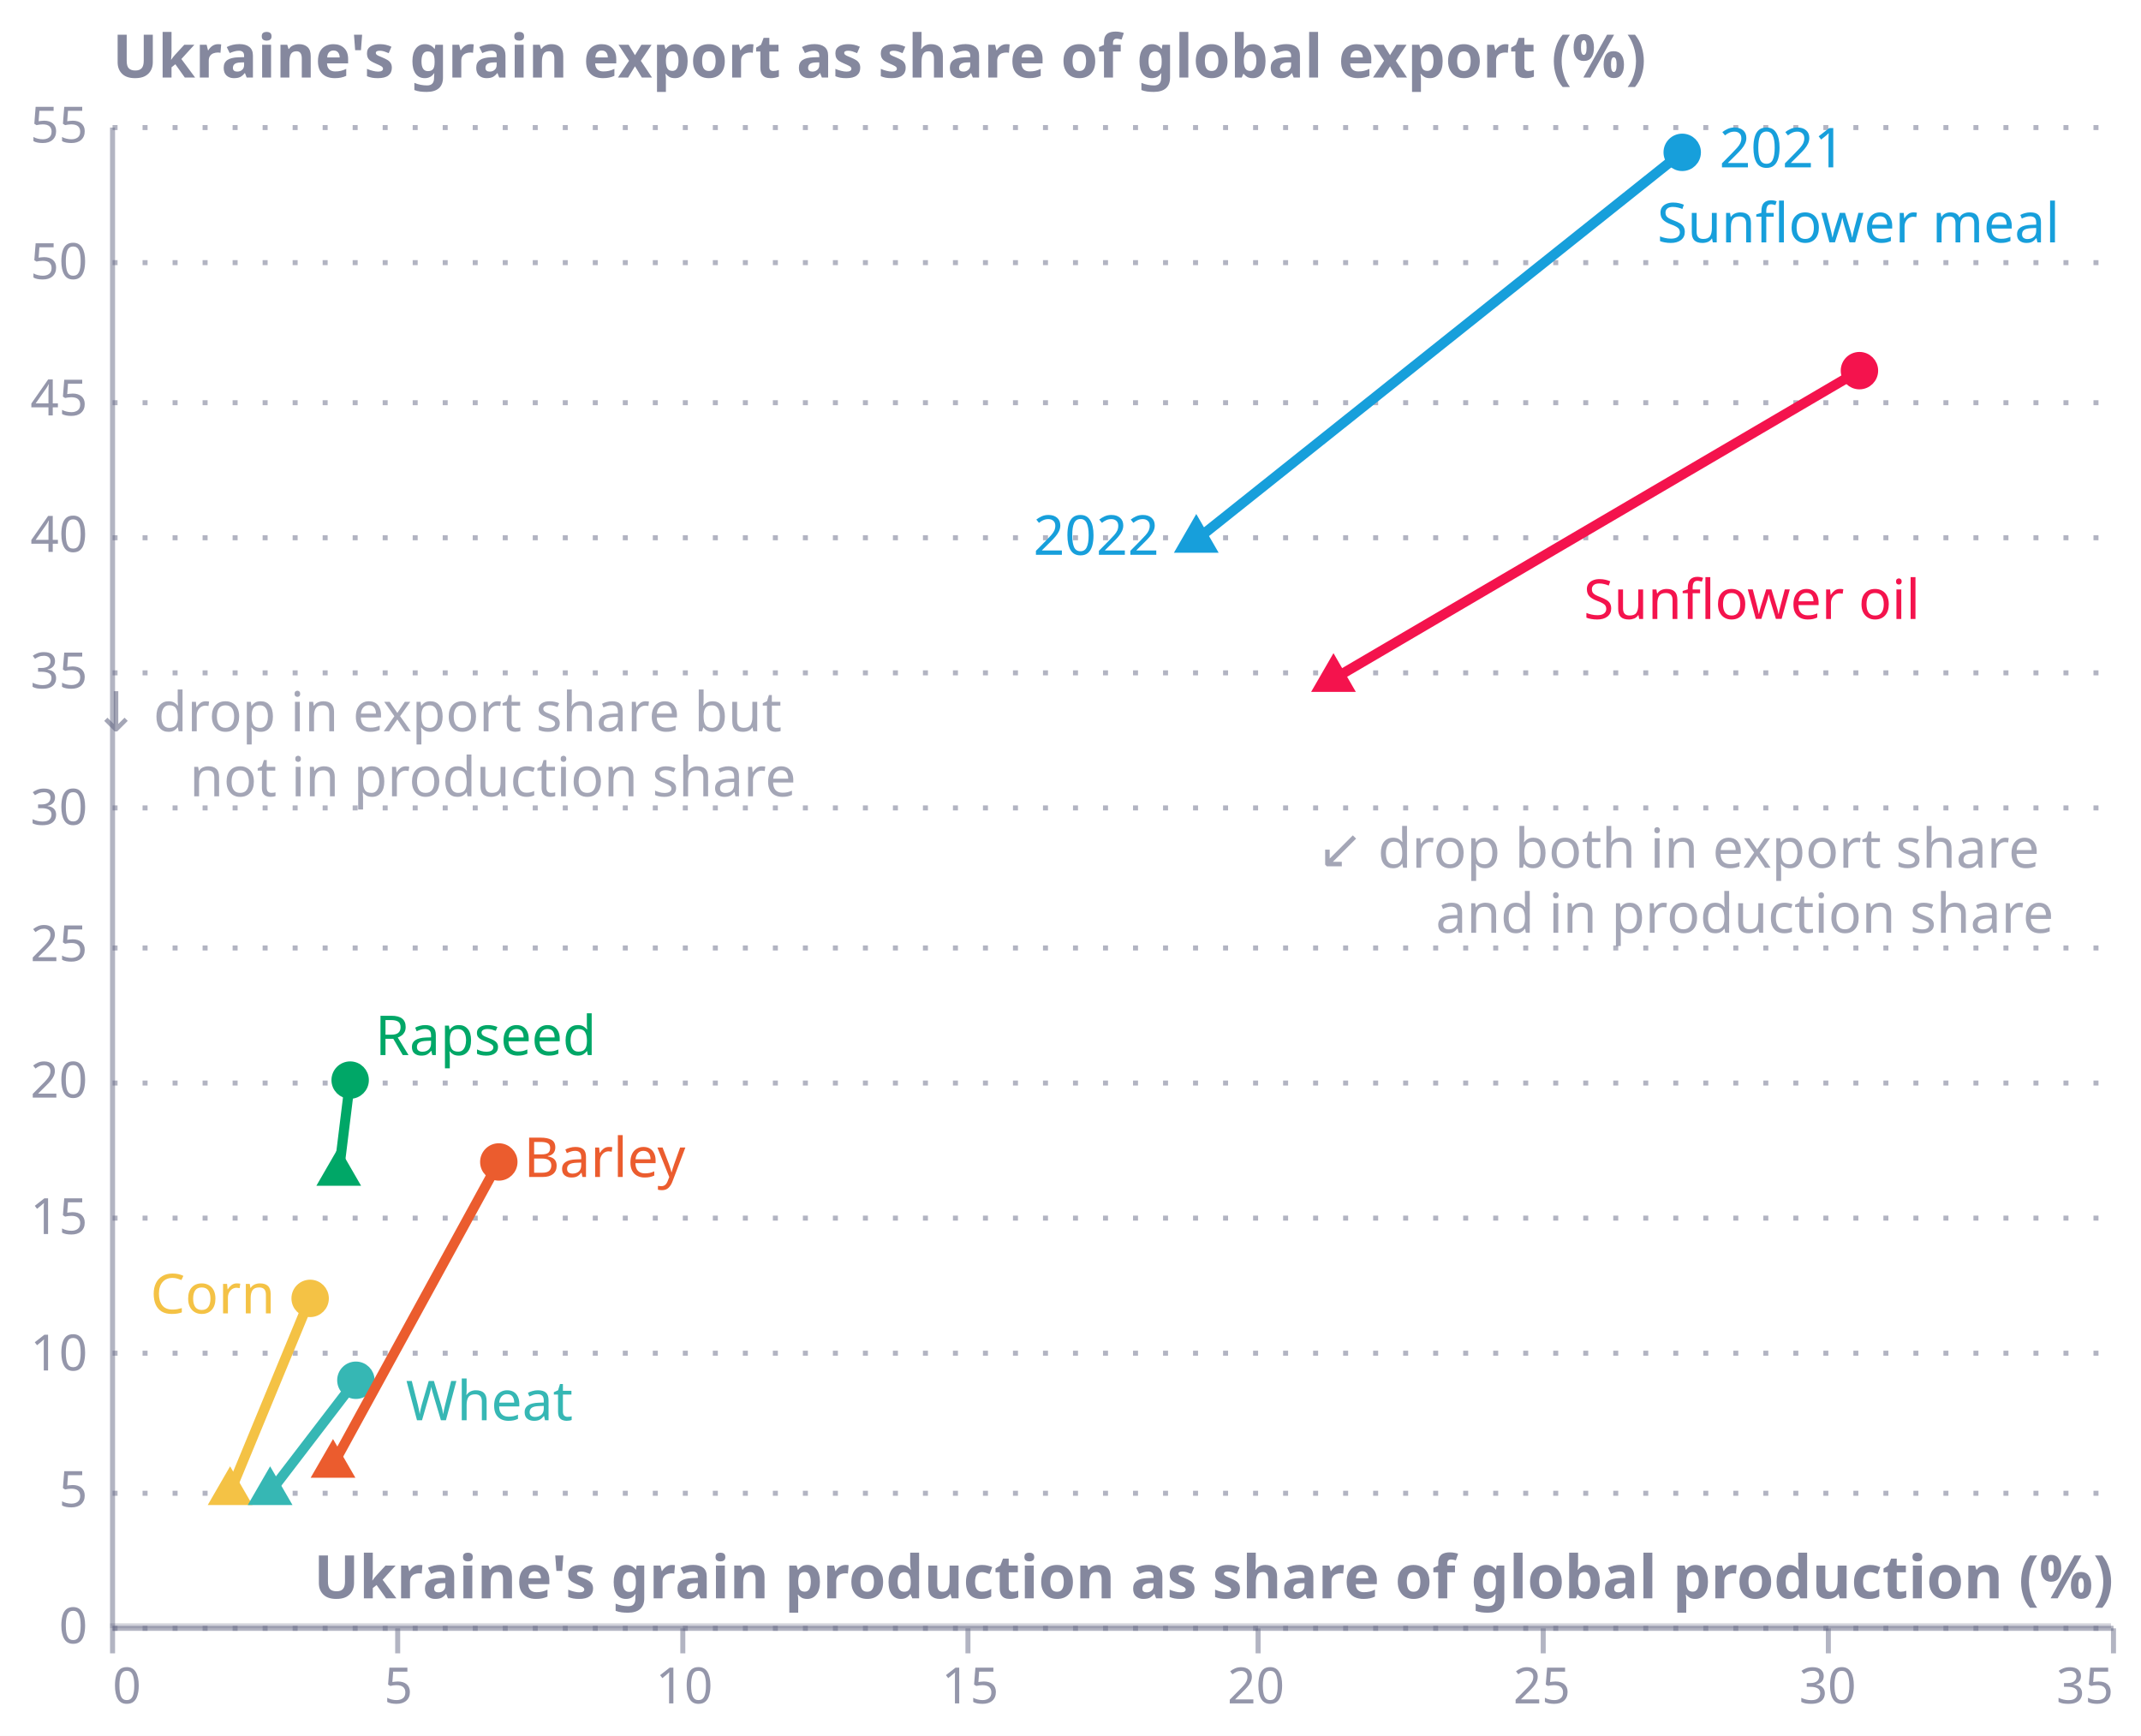
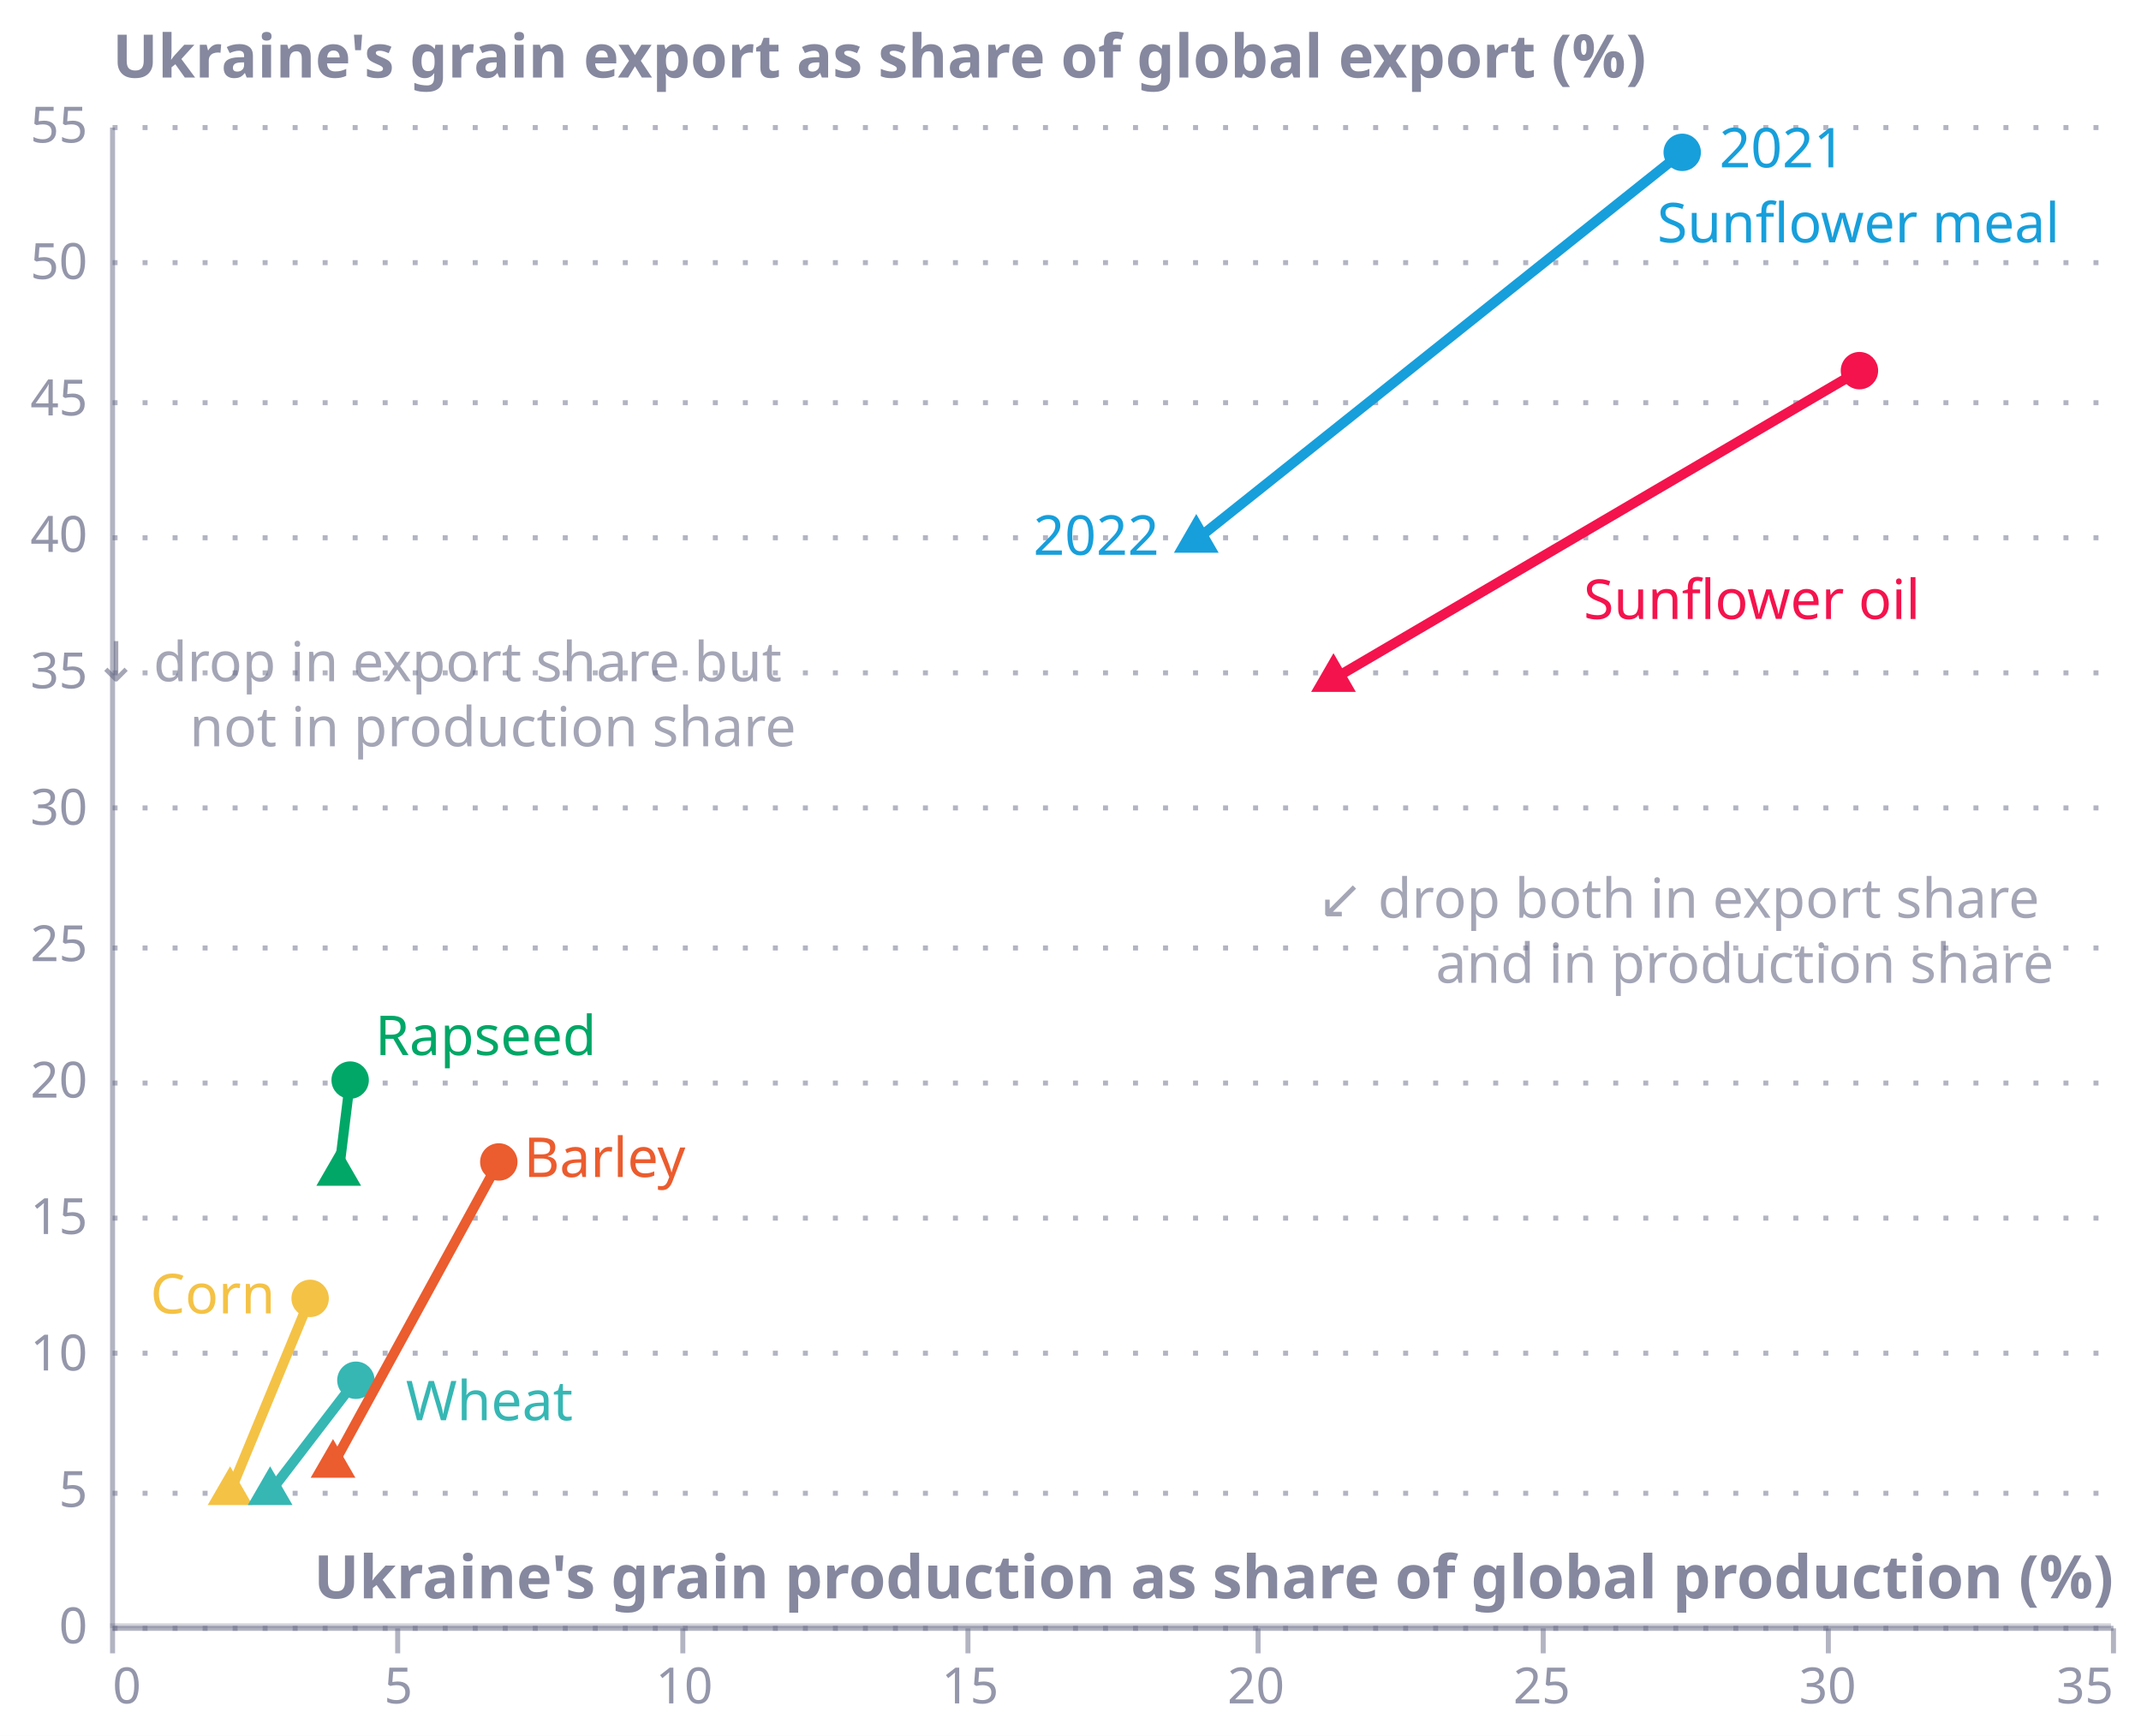
<svg xmlns="http://www.w3.org/2000/svg" version="1.1" class="marks" width="428" height="347" viewBox="0 0 428 347">
  <rect width="428" height="347" fill="white" />
  <g fill="none" stroke-miterlimit="10" transform="translate(22,25)">
    <g class="mark-group role-frame root" role="graphics-object" aria-roledescription="group mark container">
      <g transform="translate(0,0)">
        <path class="background" aria-hidden="true" d="M0,0h400v300h-400Z" />
        <g>
          <g class="mark-group role-axis" aria-hidden="true">
            <g transform="translate(0.5,0.5)">
              <path class="background" aria-hidden="true" d="M0,0h0v0h0Z" pointer-events="none" />
              <g>
                <g class="mark-rule role-axis-grid" pointer-events="none">
                  <line transform="translate(0,300)" x2="400" y2="0" stroke="#676A86" stroke-opacity="0.5" stroke-width="1" stroke-dasharray="1,5" opacity="1" />
                  <line transform="translate(0,273)" x2="400" y2="0" stroke="#676A86" stroke-opacity="0.5" stroke-width="1" stroke-dasharray="1,5" opacity="1" />
                  <line transform="translate(0,245)" x2="400" y2="0" stroke="#676A86" stroke-opacity="0.5" stroke-width="1" stroke-dasharray="1,5" opacity="1" />
                  <line transform="translate(0,218)" x2="400" y2="0" stroke="#676A86" stroke-opacity="0.5" stroke-width="1" stroke-dasharray="1,5" opacity="1" />
                  <line transform="translate(0,191)" x2="400" y2="0" stroke="#676A86" stroke-opacity="0.5" stroke-width="1" stroke-dasharray="1,5" opacity="1" />
                  <line transform="translate(0,164)" x2="400" y2="0" stroke="#676A86" stroke-opacity="0.5" stroke-width="1" stroke-dasharray="1,5" opacity="1" />
                  <line transform="translate(0,136)" x2="400" y2="0" stroke="#676A86" stroke-opacity="0.5" stroke-width="1" stroke-dasharray="1,5" opacity="1" />
                  <line transform="translate(0,109)" x2="400" y2="0" stroke="#676A86" stroke-opacity="0.5" stroke-width="1" stroke-dasharray="1,5" opacity="1" />
                  <line transform="translate(0,82)" x2="400" y2="0" stroke="#676A86" stroke-opacity="0.5" stroke-width="1" stroke-dasharray="1,5" opacity="1" />
                  <line transform="translate(0,55)" x2="400" y2="0" stroke="#676A86" stroke-opacity="0.5" stroke-width="1" stroke-dasharray="1,5" opacity="1" />
                  <line transform="translate(0,27)" x2="400" y2="0" stroke="#676A86" stroke-opacity="0.5" stroke-width="1" stroke-dasharray="1,5" opacity="1" />
                  <line transform="translate(0,0)" x2="400" y2="0" stroke="#676A86" stroke-opacity="0.5" stroke-width="1" stroke-dasharray="1,5" opacity="1" />
                </g>
              </g>
              <path class="foreground" aria-hidden="true" d="" pointer-events="none" display="none" />
            </g>
          </g>
          <g class="mark-group role-axis" role="graphics-symbol" aria-roledescription="axis" aria-label="X-axis titled 'Ukraine's grain production as share of global production (%) ' for a linear scale with values from 0 to 35">
            <g transform="translate(0.5,300.5)">
              <path class="background" aria-hidden="true" d="M0,0h0v0h0Z" pointer-events="none" />
              <g>
                <g class="mark-rule role-axis-tick" pointer-events="none">
                  <line transform="translate(0,0)" x2="0" y2="5" stroke="#676A86" stroke-opacity="0.5" stroke-width="1" opacity="1" />
                  <line transform="translate(57,0)" x2="0" y2="5" stroke="#676A86" stroke-opacity="0.5" stroke-width="1" opacity="1" />
                  <line transform="translate(114,0)" x2="0" y2="5" stroke="#676A86" stroke-opacity="0.5" stroke-width="1" opacity="1" />
                  <line transform="translate(171,0)" x2="0" y2="5" stroke="#676A86" stroke-opacity="0.5" stroke-width="1" opacity="1" />
                  <line transform="translate(229,0)" x2="0" y2="5" stroke="#676A86" stroke-opacity="0.5" stroke-width="1" opacity="1" />
                  <line transform="translate(286,0)" x2="0" y2="5" stroke="#676A86" stroke-opacity="0.5" stroke-width="1" opacity="1" />
                  <line transform="translate(343,0)" x2="0" y2="5" stroke="#676A86" stroke-opacity="0.5" stroke-width="1" opacity="1" />
                  <line transform="translate(400,0)" x2="0" y2="5" stroke="#676A86" stroke-opacity="0.5" stroke-width="1" opacity="1" />
                </g>
                <g class="mark-text role-axis-label" pointer-events="none">
                  <text text-anchor="start" transform="translate(0,15)" font-family="Circular Std Book" font-size="10px" fill="#676A86" fill-opacity="0.7" opacity="1">0</text>
                  <text text-anchor="middle" transform="translate(57.14286,15)" font-family="Circular Std Book" font-size="10px" fill="#676A86" fill-opacity="0.7" opacity="1">5</text>
                  <text text-anchor="middle" transform="translate(114.2857,15)" font-family="Circular Std Book" font-size="10px" fill="#676A86" fill-opacity="0.7" opacity="1">10</text>
                  <text text-anchor="middle" transform="translate(171.4286,15)" font-family="Circular Std Book" font-size="10px" fill="#676A86" fill-opacity="0.7" opacity="1">15</text>
                  <text text-anchor="middle" transform="translate(228.5714,15)" font-family="Circular Std Book" font-size="10px" fill="#676A86" fill-opacity="0.7" opacity="1">20</text>
                  <text text-anchor="middle" transform="translate(285.7143,15)" font-family="Circular Std Book" font-size="10px" fill="#676A86" fill-opacity="0.7" opacity="1">25</text>
                  <text text-anchor="middle" transform="translate(342.8571,15)" font-family="Circular Std Book" font-size="10px" fill="#676A86" fill-opacity="0.7" opacity="1">30</text>
                  <text text-anchor="end" transform="translate(400,15)" font-family="Circular Std Book" font-size="10px" fill="#676A86" fill-opacity="0.7" opacity="1">35</text>
                </g>
                <g class="mark-rule role-axis-domain" pointer-events="none">
                  <line transform="translate(0,0)" x2="400" y2="0" stroke="#676A86" stroke-opacity="0.5" stroke-width="1" opacity="1" />
                </g>
                <g class="mark-text role-axis-title" pointer-events="none">
                  <text text-anchor="end" transform="translate(400,-6)" font-family="Circular Std Book" font-size="12px" font-weight="bold" fill="#676A86" fill-opacity="0.8" opacity="1">Ukraine's grain production as share of global production (%)</text>
                </g>
              </g>
              <path class="foreground" aria-hidden="true" d="" pointer-events="none" display="none" />
            </g>
          </g>
          <g class="mark-group role-axis" role="graphics-symbol" aria-roledescription="axis" aria-label="Y-axis titled 'Ukraine's grain export as share of global export (%)' for a linear scale with values from 0 to 55">
            <g transform="translate(0.5,0.5)">
              <path class="background" aria-hidden="true" d="M0,0h0v0h0Z" pointer-events="none" />
              <g>
                <g class="mark-text role-axis-label" pointer-events="none">
                  <text text-anchor="end" transform="translate(-5,303)" font-family="Circular Std Book" font-size="10px" fill="#676A86" fill-opacity="0.7" opacity="1">0</text>
                  <text text-anchor="end" transform="translate(-5,275.7273)" font-family="Circular Std Book" font-size="10px" fill="#676A86" fill-opacity="0.7" opacity="1">5</text>
                  <text text-anchor="end" transform="translate(-5,248.4545)" font-family="Circular Std Book" font-size="10px" fill="#676A86" fill-opacity="0.7" opacity="1">10</text>
                  <text text-anchor="end" transform="translate(-5,221.1818)" font-family="Circular Std Book" font-size="10px" fill="#676A86" fill-opacity="0.7" opacity="1">15</text>
                  <text text-anchor="end" transform="translate(-5,193.9091)" font-family="Circular Std Book" font-size="10px" fill="#676A86" fill-opacity="0.7" opacity="1">20</text>
                  <text text-anchor="end" transform="translate(-5,166.6364)" font-family="Circular Std Book" font-size="10px" fill="#676A86" fill-opacity="0.7" opacity="1">25</text>
                  <text text-anchor="end" transform="translate(-5,139.3636)" font-family="Circular Std Book" font-size="10px" fill="#676A86" fill-opacity="0.7" opacity="1">30</text>
                  <text text-anchor="end" transform="translate(-5,112.0909)" font-family="Circular Std Book" font-size="10px" fill="#676A86" fill-opacity="0.7" opacity="1">35</text>
                  <text text-anchor="end" transform="translate(-5,84.81818)" font-family="Circular Std Book" font-size="10px" fill="#676A86" fill-opacity="0.7" opacity="1">40</text>
                  <text text-anchor="end" transform="translate(-5,57.54545)" font-family="Circular Std Book" font-size="10px" fill="#676A86" fill-opacity="0.7" opacity="1">45</text>
                  <text text-anchor="end" transform="translate(-5,30.27273)" font-family="Circular Std Book" font-size="10px" fill="#676A86" fill-opacity="0.7" opacity="1">50</text>
                  <text text-anchor="end" transform="translate(-5,3)" font-family="Circular Std Book" font-size="10px" fill="#676A86" fill-opacity="0.7" opacity="1">55</text>
                </g>
                <g class="mark-rule role-axis-domain" pointer-events="none">
                  <line transform="translate(0,300)" x2="0" y2="-300" stroke="#676A86" stroke-opacity="0.5" stroke-width="1" opacity="1" />
                </g>
                <g class="mark-text role-axis-title" pointer-events="none">
                  <text text-anchor="start" transform="translate(0,-10)" font-family="Circular Std Book" font-size="12px" font-weight="bold" fill="#676A86" fill-opacity="0.8" opacity="1">Ukraine's grain export as share of global export (%)</text>
                </g>
              </g>
              <path class="foreground" aria-hidden="true" d="" pointer-events="none" display="none" />
            </g>
          </g>
          <g class="mark-line role-mark layer_0_marks" role="graphics-object" aria-roledescription="line mark container">
            <path aria-label="x: 0; y: 0" role="graphics-symbol" aria-roledescription="line mark" d="M0,300L400,300" stroke="#676A86" stroke-width="1" opacity="0.3" />
          </g>
          <g class="mark-symbol role-mark layer_1_marks" role="graphics-object" aria-roledescription="symbol mark container">
            <path aria-label="prod: 3.5; exp: 12; product: Corn" role="graphics-symbol" aria-roledescription="point" transform="translate(40,234.5455)" d="M2.739,0A2.739,2.739,0,1,1,-2.739,0A2.739,2.739,0,1,1,2.739,0" fill="#F4C245" stroke="#F4C245" stroke-width="2" opacity="1" />
            <path aria-label="prod: 4.3; exp: 9; product: Wheat" role="graphics-symbol" aria-roledescription="point" transform="translate(49.14286,250.9091)" d="M2.739,0A2.739,2.739,0,1,1,-2.739,0A2.739,2.739,0,1,1,2.739,0" fill="#36B7B4" stroke="#36B7B4" stroke-width="2" opacity="1" />
            <path aria-label="prod: 30.6; exp: 46; product: Sunflower oil" role="graphics-symbol" aria-roledescription="point" transform="translate(349.7143,49.09091)" d="M2.739,0A2.739,2.739,0,1,1,-2.739,0A2.739,2.739,0,1,1,2.739,0" fill="#F4134D" stroke="#F4134D" stroke-width="2" opacity="1" />
            <path aria-label="prod: 27.5; exp: 54; product: Sunflower meal" role="graphics-symbol" aria-roledescription="point" transform="translate(314.2857,5.454545)" d="M2.739,0A2.739,2.739,0,1,1,-2.739,0A2.739,2.739,0,1,1,2.739,0" fill="#179FDB" stroke="#179FDB" stroke-width="2" opacity="1" />
            <path aria-label="prod: 6.8; exp: 17; product: Barley" role="graphics-symbol" aria-roledescription="point" transform="translate(77.71429,207.2727)" d="M2.739,0A2.739,2.739,0,1,1,-2.739,0A2.739,2.739,0,1,1,2.739,0" fill="#EB5C2E" stroke="#EB5C2E" stroke-width="2" opacity="1" />
            <path aria-label="prod: 4.2; exp: 20; product: Rapseed" role="graphics-symbol" aria-roledescription="point" transform="translate(48,190.9091)" d="M2.739,0A2.739,2.739,0,1,1,-2.739,0A2.739,2.739,0,1,1,2.739,0" fill="#00A767" stroke="#00A767" stroke-width="2" opacity="1" />
          </g>
          <g class="mark-symbol role-mark layer_2_marks" role="graphics-object" aria-roledescription="symbol mark container">
            <path aria-label="prod: 2.1; exp: 4.9; product: Corn" role="graphics-symbol" aria-roledescription="point" transform="translate(24,273.2727)" d="M0,-3.162L-2.739,1.581L2.739,1.581Z" fill="#F4C245" stroke="#F4C245" stroke-width="2" opacity="1" />
            <path aria-label="prod: 2.8; exp: 4.9; product: Wheat" role="graphics-symbol" aria-roledescription="point" transform="translate(32,273.2727)" d="M0,-3.162L-2.739,1.581L2.739,1.581Z" fill="#36B7B4" stroke="#36B7B4" stroke-width="2" opacity="1" />
            <path aria-label="prod: 21.4; exp: 34.7; product: Sunflower oil" role="graphics-symbol" aria-roledescription="point" transform="translate(244.5714,110.7273)" d="M0,-3.162L-2.739,1.581L2.739,1.581Z" fill="#F4134D" stroke="#F4134D" stroke-width="2" opacity="1" />
            <path aria-label="prod: 19; exp: 39.8; product: Sunflower meal" role="graphics-symbol" aria-roledescription="point" transform="translate(217.1429,82.90909)" d="M0,-3.162L-2.739,1.581L2.739,1.581Z" fill="#179FDB" stroke="#179FDB" stroke-width="2" opacity="1" />
            <path aria-label="prod: 3.9; exp: 5.9; product: Barley" role="graphics-symbol" aria-roledescription="point" transform="translate(44.57143,267.8182)" d="M0,-3.162L-2.739,1.581L2.739,1.581Z" fill="#EB5C2E" stroke="#EB5C2E" stroke-width="2" opacity="1" />
            <path aria-label="prod: 4; exp: 16.6; product: Rapseed" role="graphics-symbol" aria-roledescription="point" transform="translate(45.71429,209.4545)" d="M0,-3.162L-2.739,1.581L2.739,1.581Z" fill="#00A767" stroke="#00A767" stroke-width="2" opacity="1" />
          </g>
          <g class="mark-group role-scope layer_3_pathgroup" role="graphics-object" aria-roledescription="group mark container">
            <g transform="translate(0,0)">
              <path class="background" aria-hidden="true" d="M0,0h400v300h-400Z" />
              <g>
                <g class="mark-line role-mark layer_3_marks" role="graphics-object" aria-roledescription="line mark container">
                  <path aria-label="prod: 2.1; exp: 4.9; product: Corn" role="graphics-symbol" aria-roledescription="line mark" d="M24,273.273L40,234.545" stroke="#F4C245" stroke-width="2" />
                </g>
              </g>
              <path class="foreground" aria-hidden="true" d="" display="none" />
            </g>
            <g transform="translate(0,0)">
              <path class="background" aria-hidden="true" d="M0,0h400v300h-400Z" />
              <g>
                <g class="mark-line role-mark layer_3_marks" role="graphics-object" aria-roledescription="line mark container">
                  <path aria-label="prod: 2.8; exp: 4.9; product: Wheat" role="graphics-symbol" aria-roledescription="line mark" d="M32,273.273L49.143,250.909" stroke="#36B7B4" stroke-width="2" />
                </g>
              </g>
              <path class="foreground" aria-hidden="true" d="" display="none" />
            </g>
            <g transform="translate(0,0)">
              <path class="background" aria-hidden="true" d="M0,0h400v300h-400Z" />
              <g>
                <g class="mark-line role-mark layer_3_marks" role="graphics-object" aria-roledescription="line mark container">
                  <path aria-label="prod: 21.4; exp: 34.7; product: Sunflower oil" role="graphics-symbol" aria-roledescription="line mark" d="M244.571,110.727L349.714,49.091" stroke="#F4134D" stroke-width="2" />
                </g>
              </g>
              <path class="foreground" aria-hidden="true" d="" display="none" />
            </g>
            <g transform="translate(0,0)">
              <path class="background" aria-hidden="true" d="M0,0h400v300h-400Z" />
              <g>
                <g class="mark-line role-mark layer_3_marks" role="graphics-object" aria-roledescription="line mark container">
                  <path aria-label="prod: 19; exp: 39.8; product: Sunflower meal" role="graphics-symbol" aria-roledescription="line mark" d="M217.143,82.909L314.286,5.455" stroke="#179FDB" stroke-width="2" />
                </g>
              </g>
              <path class="foreground" aria-hidden="true" d="" display="none" />
            </g>
            <g transform="translate(0,0)">
              <path class="background" aria-hidden="true" d="M0,0h400v300h-400Z" />
              <g>
                <g class="mark-line role-mark layer_3_marks" role="graphics-object" aria-roledescription="line mark container">
                  <path aria-label="prod: 3.9; exp: 5.9; product: Barley" role="graphics-symbol" aria-roledescription="line mark" d="M44.571,267.818L77.714,207.273" stroke="#EB5C2E" stroke-width="2" />
                </g>
              </g>
              <path class="foreground" aria-hidden="true" d="" display="none" />
            </g>
            <g transform="translate(0,0)">
              <path class="background" aria-hidden="true" d="M0,0h400v300h-400Z" />
              <g>
                <g class="mark-line role-mark layer_3_marks" role="graphics-object" aria-roledescription="line mark container">
                  <path aria-label="prod: 4; exp: 16.6; product: Rapseed" role="graphics-symbol" aria-roledescription="line mark" d="M45.714,209.455L48,190.909" stroke="#00A767" stroke-width="2" />
                </g>
              </g>
              <path class="foreground" aria-hidden="true" d="" display="none" />
            </g>
          </g>
          <g class="mark-text role-mark layer_4_marks" role="graphics-object" aria-roledescription="text mark container">
            <text aria-label="prod: 27.5; exp: 54; year: 2021" role="graphics-symbol" aria-roledescription="text mark" text-anchor="middle" transform="translate(334.2857,8.454545)" font-family="Circular Std Book" font-size="11px" fill="#179FDB">2021</text>
          </g>
          <g class="mark-text role-mark layer_5_marks" role="graphics-object" aria-roledescription="text mark container">
            <text aria-label="prod: 19; exp: 39.8; year: 2022" role="graphics-symbol" aria-roledescription="text mark" text-anchor="middle" transform="translate(197.1429,85.90909)" font-family="Circular Std Book" font-size="11px" fill="#179FDB">2022</text>
          </g>
          <g class="mark-text role-mark layer_6_marks" role="graphics-object" aria-roledescription="text mark container">
            <text aria-label="prod: 27.5; exp: 54; product: Sunflower meal" role="graphics-symbol" aria-roledescription="text mark" text-anchor="start" transform="translate(309.2857,23.45455)" font-family="Circular Std Book" font-size="11px" fill="#179FDB">Sunflower meal</text>
          </g>
          <g class="mark-text role-mark layer_7_marks" role="graphics-object" aria-roledescription="text mark container">
            <text aria-label="prod: 21.4; exp: 34.7; product: Sunflower oil" role="graphics-symbol" aria-roledescription="text mark" text-anchor="start" transform="translate(294.5714,98.72727)" font-family="Circular Std Book" font-size="11px" fill="#F4134D">Sunflower oil</text>
          </g>
          <g class="mark-text role-mark layer_8_marks" role="graphics-object" aria-roledescription="text mark container">
            <text aria-label="prod: 4.3; exp: 9; product: Wheat" role="graphics-symbol" aria-roledescription="text mark" text-anchor="start" transform="translate(59.14286,258.9091)" font-family="Circular Std Book" font-size="11px" fill="#36B7B4">Wheat</text>
          </g>
          <g class="mark-text role-mark layer_9_marks" role="graphics-object" aria-roledescription="text mark container">
            <text aria-label="prod: 4.2; exp: 20; product: Rapseed" role="graphics-symbol" aria-roledescription="text mark" text-anchor="start" transform="translate(53,185.9091)" font-family="Circular Std Book" font-size="11px" fill="#00A767">Rapseed</text>
          </g>
          <g class="mark-text role-mark layer_10_marks" role="graphics-object" aria-roledescription="text mark container">
            <text aria-label="prod: 3.5; exp: 12; product: Corn" role="graphics-symbol" aria-roledescription="text mark" text-anchor="end" transform="translate(33,237.5455)" font-family="Circular Std Book" font-size="11px" fill="#F4C245">Corn</text>
          </g>
          <g class="mark-text role-mark layer_11_marks" role="graphics-object" aria-roledescription="text mark container">
            <text aria-label="prod: 6.8; exp: 17; product: Barley" role="graphics-symbol" aria-roledescription="text mark" text-anchor="start" transform="translate(82.71429,210.2727)" font-family="Circular Std Book" font-size="11px" fill="#EB5C2E">Barley</text>
          </g>
          <g class="mark-text role-mark layer_12_marks" role="graphics-object" aria-roledescription="text mark container">
-             <text aria-label="x: 12; y: 31.5; t: ↓ drop in export share but,not in production share" role="graphics-symbol" aria-roledescription="text mark" text-anchor="end" transform="translate(137.1429,121.1818)" font-family="Circular Std Book" font-size="11px" fill="#676A86" opacity="0.6">
+             <text aria-label="x: 12; y: 31.5; t: ↓ drop in export share but,not in production share" role="graphics-symbol" aria-roledescription="text mark" text-anchor="end" transform="translate(137.1429,111.1818)" font-family="Circular Std Book" font-size="11px" fill="#676A86" opacity="0.6">
              <tspan>↓ drop in export share but</tspan>
              <tspan x="0" dy="13">not in production share</tspan>
            </text>
          </g>
          <g class="mark-text role-mark layer_13_marks" role="graphics-object" aria-roledescription="text mark container">
-             <text aria-label="x: 34; y: 26.5; t: ↙ drop both in export share,‪‪and in production share" role="graphics-symbol" aria-roledescription="text mark" text-anchor="end" transform="translate(388.5714,148.4545)" font-family="Circular Std Book" font-size="11px" fill="#676A86" opacity="0.6">
+             <text aria-label="x: 34; y: 26.5; t: ↙ drop both in export share,‪‪and in production share" role="graphics-symbol" aria-roledescription="text mark" text-anchor="end" transform="translate(388.5714,158.4545)" font-family="Circular Std Book" font-size="11px" fill="#676A86" opacity="0.6">
              <tspan>↙ drop both in export share</tspan>
              <tspan x="0" dy="13">‪‪and in production share</tspan>
            </text>
          </g>
        </g>
        <path class="foreground" aria-hidden="true" d="" display="none" />
      </g>
    </g>
  </g>
</svg>
